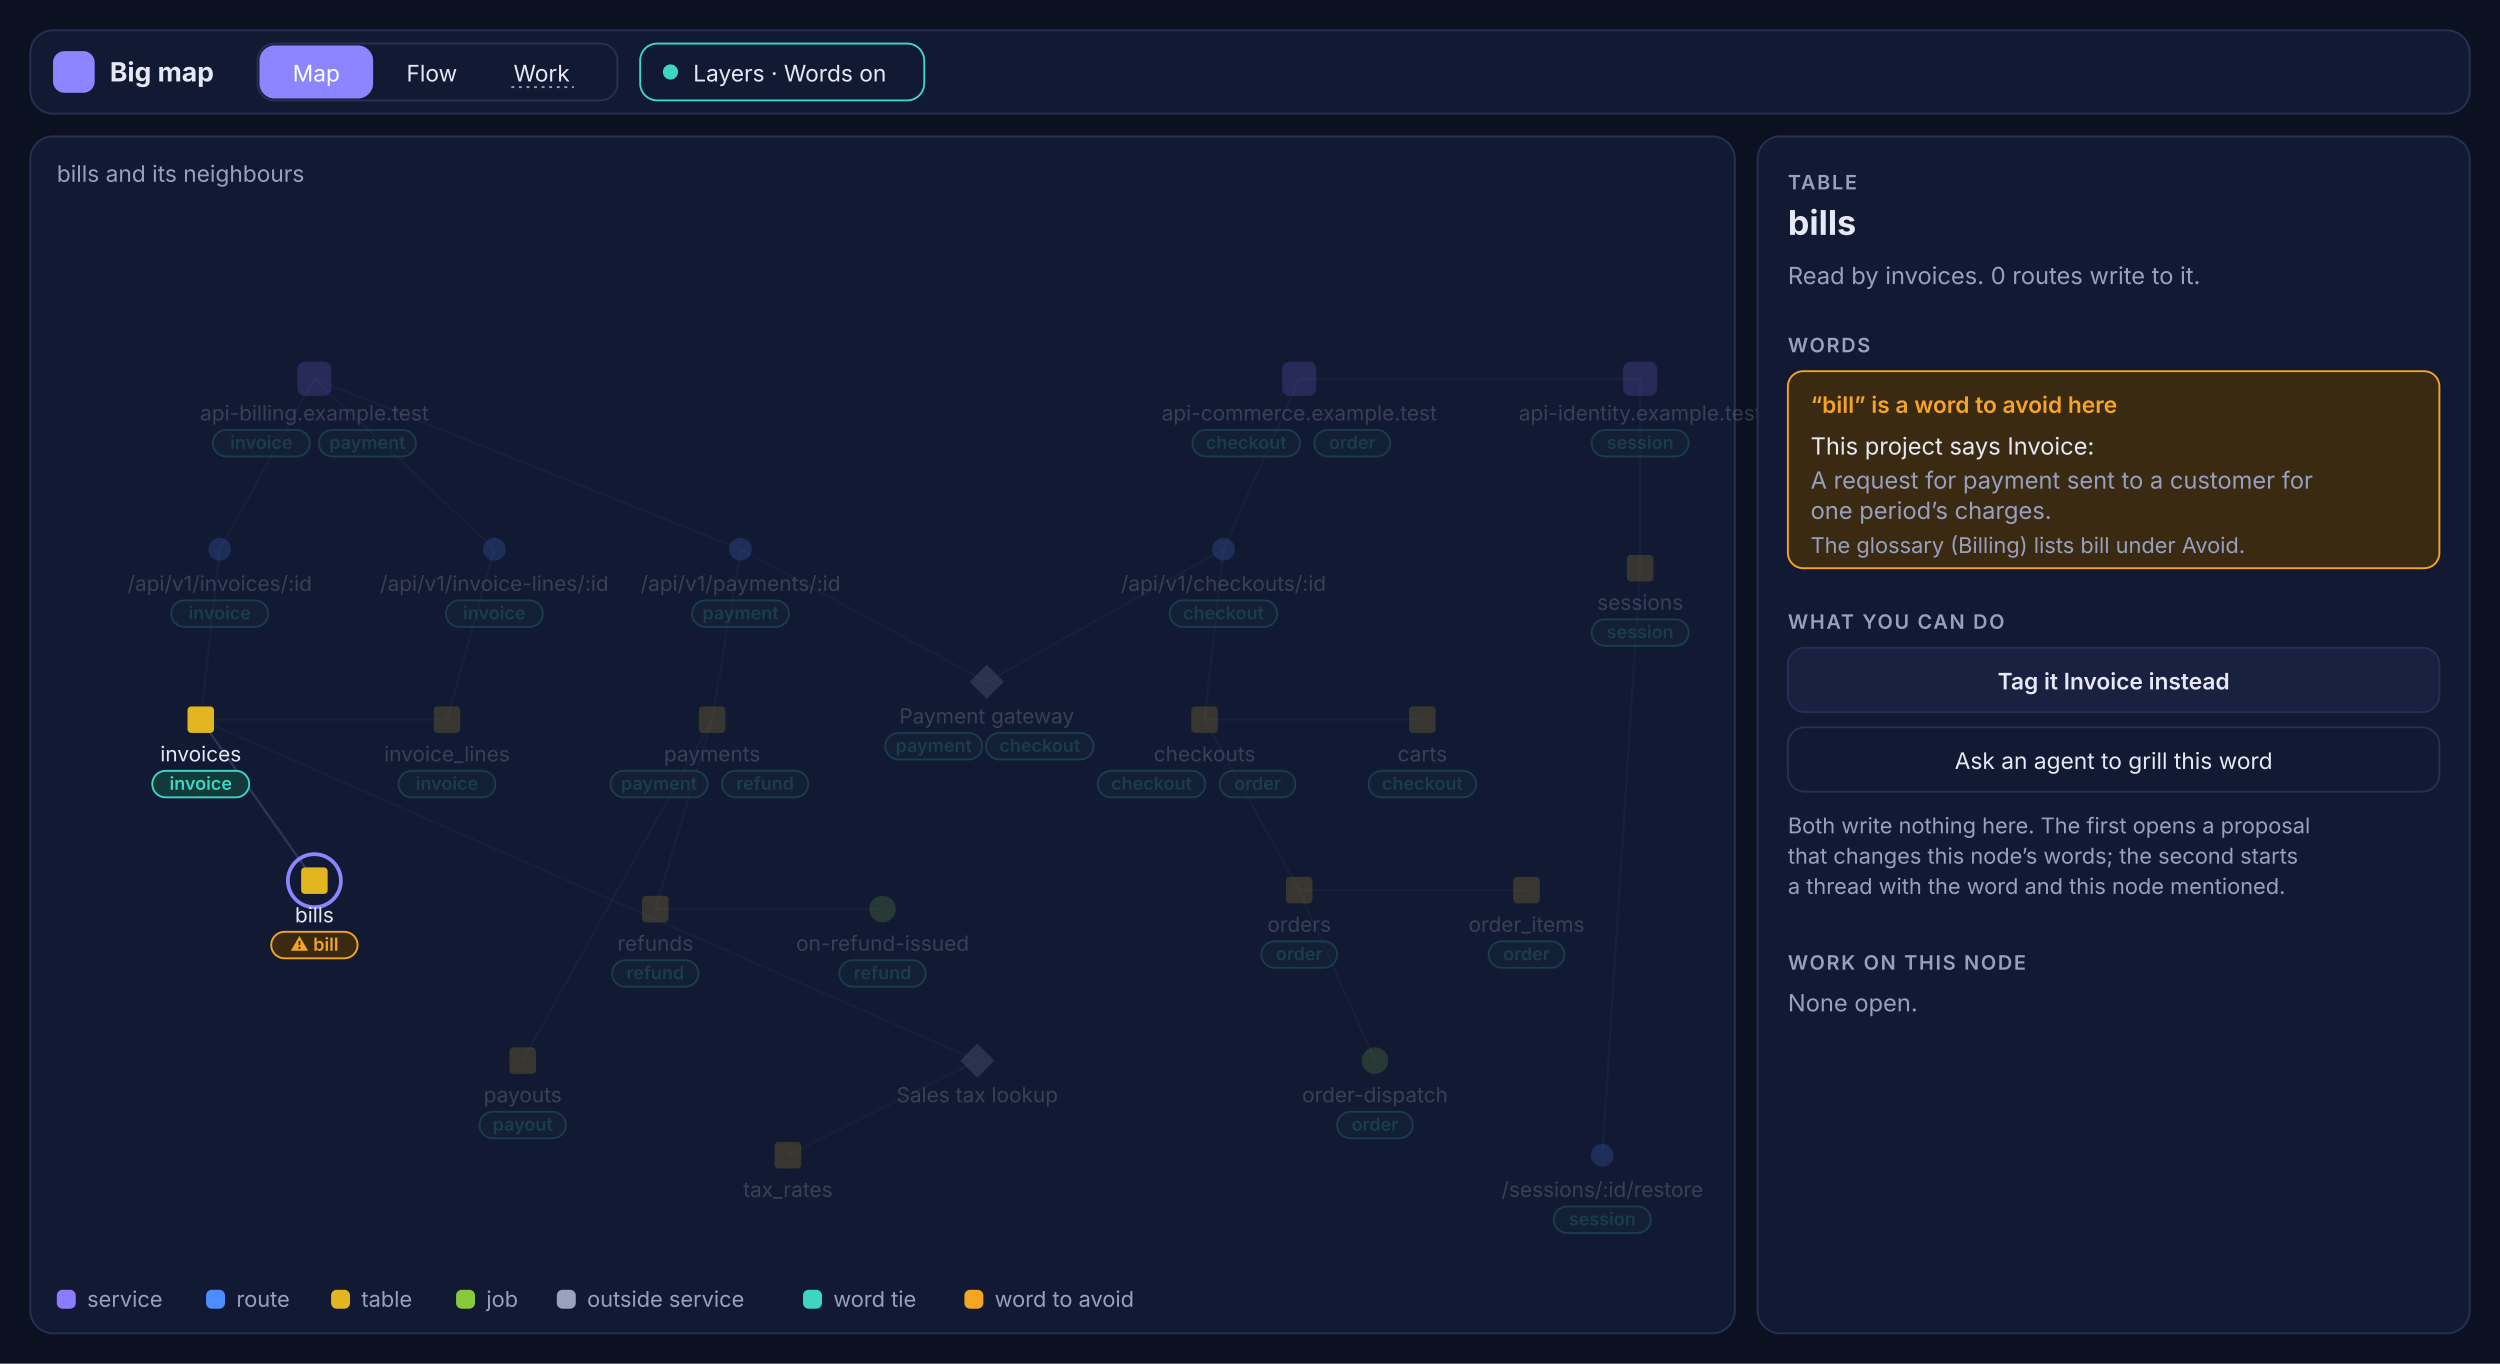
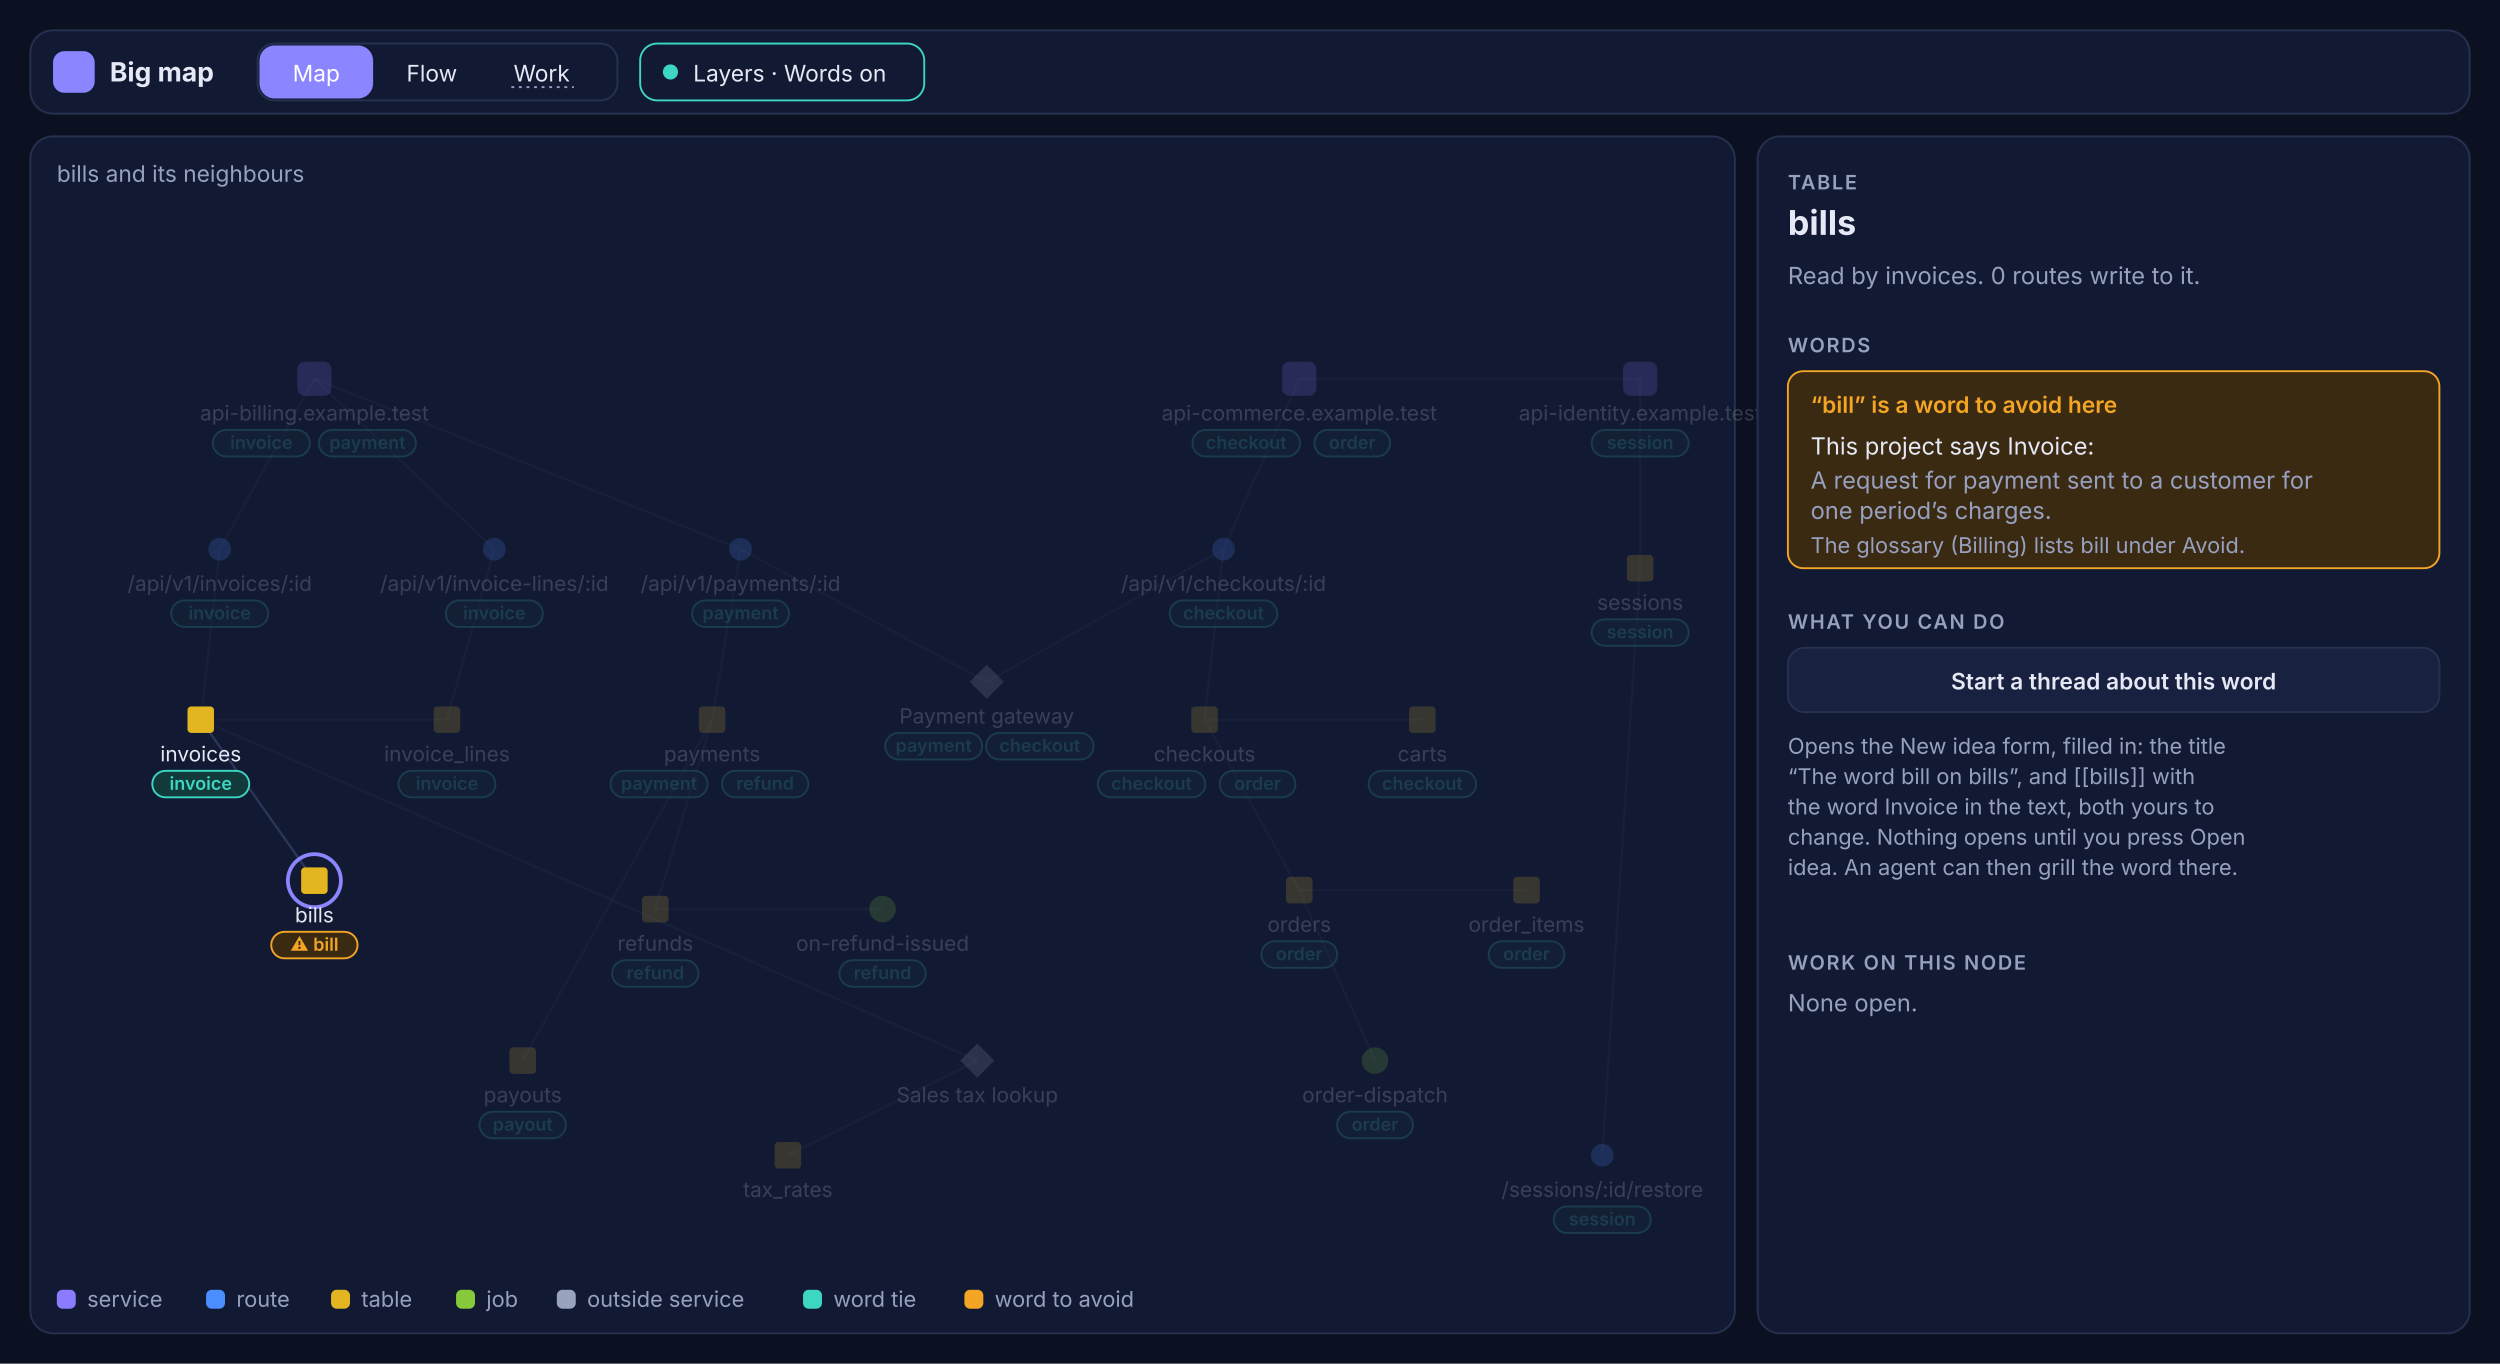
<svg xmlns="http://www.w3.org/2000/svg" viewBox="0 0 1320 720" width="1320" height="720" font-family="Inter, system-ui, -apple-system, 'Segoe UI', sans-serif" role="img" aria-label="The node panel of the bills table: its word bill is one the glossary says to avoid, with the word to use instead and what to do about it">
  <rect width="1320" height="720" fill="#0c1122" />
  <rect x="16" y="16" width="1288" height="44" rx="12" fill="#121a33" stroke="#26304f" />
  <rect x="28" y="27" width="22" height="22" rx="6" fill="#8b85ff" />
  <text x="58" y="43" font-size="14" fill="#e6e9f5" font-weight="700" text-anchor="start">Big map</text>
  <rect x="136" y="23" width="190" height="30" rx="9" fill="none" stroke="#26304f" />
  <rect x="137" y="24" width="60" height="28" rx="8" fill="#8b85ff" />
  <text x="167" y="43" font-size="12" fill="#fff" font-weight="400" text-anchor="middle">Map</text>
  <text x="228" y="43" font-size="12" fill="#e6e9f5" font-weight="400" text-anchor="middle">Flow</text>
  <text x="286" y="43" font-size="12" fill="#e6e9f5" font-weight="400" text-anchor="middle">Work</text>
  <line x1="270" y1="46" x2="303" y2="46" stroke="#97a0bf" stroke-dasharray="1.5 2.5" />
  <rect x="338" y="23" width="150" height="30" rx="9" fill="none" stroke="#3dd6c2" />
  <circle cx="354" cy="38" r="4" fill="#3dd6c2" />
  <text x="366" y="43" font-size="12" fill="#e6e9f5" font-weight="400" text-anchor="start">Layers · Words on</text>
  <rect x="16" y="72" width="900" height="632" rx="12" fill="#121a33" stroke="#26304f" />
  <text x="30" y="96" font-size="12" fill="#97a0bf" font-weight="400" text-anchor="start">bills and its neighbours</text>
  <g transform="translate(46,110)">
    <line x1="120" y1="90" x2="70" y2="180" stroke="#2b3558" stroke-width="1.2" opacity="0.18" />
    <line x1="120" y1="90" x2="215" y2="180" stroke="#2b3558" stroke-width="1.2" opacity="0.18" />
    <line x1="120" y1="90" x2="345" y2="180" stroke="#2b3558" stroke-width="1.2" opacity="0.18" />
    <line x1="70" y1="180" x2="60" y2="270" stroke="#2b3558" stroke-width="1.2" opacity="0.18" />
    <line x1="215" y1="180" x2="190" y2="270" stroke="#2b3558" stroke-width="1.2" opacity="0.18" />
    <line x1="60" y1="270" x2="190" y2="270" stroke="#2b3558" stroke-width="1.2" opacity="0.18" />
    <line x1="60" y1="270" x2="120" y2="355" stroke="#2b3558" stroke-width="1.2" opacity="1" />
    <line x1="345" y1="180" x2="330" y2="270" stroke="#2b3558" stroke-width="1.2" opacity="0.18" />
    <line x1="330" y1="270" x2="300" y2="370" stroke="#2b3558" stroke-width="1.2" opacity="0.18" />
    <line x1="300" y1="370" x2="420" y2="370" stroke="#2b3558" stroke-width="1.2" opacity="0.18" />
    <line x1="330" y1="270" x2="230" y2="450" stroke="#2b3558" stroke-width="1.2" opacity="0.18" />
    <line x1="345" y1="180" x2="475" y2="250" stroke="#2b3558" stroke-width="1.2" opacity="0.18" />
    <line x1="600" y1="180" x2="475" y2="250" stroke="#2b3558" stroke-width="1.2" opacity="0.18" />
    <line x1="640" y1="90" x2="600" y2="180" stroke="#2b3558" stroke-width="1.2" opacity="0.18" />
    <line x1="600" y1="180" x2="590" y2="270" stroke="#2b3558" stroke-width="1.2" opacity="0.18" />
    <line x1="590" y1="270" x2="705" y2="270" stroke="#2b3558" stroke-width="1.2" opacity="0.18" />
    <line x1="590" y1="270" x2="640" y2="360" stroke="#2b3558" stroke-width="1.2" opacity="0.18" />
    <line x1="640" y1="360" x2="760" y2="360" stroke="#2b3558" stroke-width="1.2" opacity="0.18" />
    <line x1="640" y1="360" x2="680" y2="450" stroke="#2b3558" stroke-width="1.2" opacity="0.18" />
    <line x1="60" y1="270" x2="470" y2="450" stroke="#2b3558" stroke-width="1.2" opacity="0.18" />
    <line x1="470" y1="450" x2="370" y2="500" stroke="#2b3558" stroke-width="1.2" opacity="0.18" />
    <line x1="820" y1="90" x2="820" y2="190" stroke="#2b3558" stroke-width="1.2" opacity="0.18" />
    <line x1="820" y1="190" x2="800" y2="500" stroke="#2b3558" stroke-width="1.2" opacity="0.18" />
    <line x1="640" y1="90" x2="820" y2="90" stroke="#2b3558" stroke-width="1.2" opacity="0.18" />
    <g opacity="0.18">
      <rect x="111" y="81" width="18" height="18" rx="4" fill="#8b7cff" />
      <text x="120" y="112" font-size="11" fill="#e6e9f5" font-weight="400" text-anchor="middle">api-billing.example.test</text>
      <rect x="66.4" y="117" width="51.2" height="14" rx="7" fill="#123a3a" stroke="#3dd6c2" />
      <text x="92" y="127" font-size="9.5" fill="#3dd6c2" font-weight="600" text-anchor="middle">invoice</text>
      <rect x="122.4" y="117" width="51.2" height="14" rx="7" fill="#123a3a" stroke="#3dd6c2" />
      <text x="148" y="127" font-size="9.5" fill="#3dd6c2" font-weight="600" text-anchor="middle">payment</text>
    </g>
    <g opacity="0.18">
      <circle cx="70" cy="180" r="6" fill="#4c8dff" />
      <text x="70" y="202" font-size="11" fill="#e6e9f5" font-weight="400" text-anchor="middle">/api/v1/invoices/:id</text>
      <rect x="44.4" y="207" width="51.2" height="14" rx="7" fill="#123a3a" stroke="#3dd6c2" />
      <text x="70" y="217" font-size="9.5" fill="#3dd6c2" font-weight="600" text-anchor="middle">invoice</text>
    </g>
    <g opacity="0.18">
      <circle cx="215" cy="180" r="6" fill="#4c8dff" />
      <text x="215" y="202" font-size="11" fill="#e6e9f5" font-weight="400" text-anchor="middle">/api/v1/invoice-lines/:id</text>
      <rect x="189.4" y="207" width="51.2" height="14" rx="7" fill="#123a3a" stroke="#3dd6c2" />
      <text x="215" y="217" font-size="9.5" fill="#3dd6c2" font-weight="600" text-anchor="middle">invoice</text>
    </g>
    <g opacity="1">
      <rect x="53" y="263" width="14" height="14" rx="2" fill="#e3b520" />
      <text x="60" y="292" font-size="11" fill="#e6e9f5" font-weight="400" text-anchor="middle">invoices</text>
      <rect x="34.4" y="297" width="51.2" height="14" rx="7" fill="#123a3a" stroke="#3dd6c2" />
      <text x="60" y="307" font-size="9.5" fill="#3dd6c2" font-weight="600" text-anchor="middle">invoice</text>
    </g>
    <g opacity="0.18">
      <rect x="183" y="263" width="14" height="14" rx="2" fill="#e3b520" />
      <text x="190" y="292" font-size="11" fill="#e6e9f5" font-weight="400" text-anchor="middle">invoice_lines</text>
      <rect x="164.4" y="297" width="51.2" height="14" rx="7" fill="#123a3a" stroke="#3dd6c2" />
      <text x="190" y="307" font-size="9.5" fill="#3dd6c2" font-weight="600" text-anchor="middle">invoice</text>
    </g>
    <g opacity="1">
      <circle cx="120" cy="355" r="14" fill="none" stroke="#8b85ff" stroke-width="2" />
      <rect x="113" y="348" width="14" height="14" rx="2" fill="#e3b520" />
      <text x="120" y="377" font-size="11" fill="#e6e9f5" font-weight="400" text-anchor="middle">bills</text>
      <rect x="97.2" y="382" width="45.6" height="14" rx="7" fill="#3a2a12" stroke="#f5a524" />
      <text x="120" y="392" font-size="9.5" fill="#f5a524" font-weight="600" text-anchor="middle">⚠ bill</text>
    </g>
    <g opacity="0.18">
      <circle cx="345" cy="180" r="6" fill="#4c8dff" />
      <text x="345" y="202" font-size="11" fill="#e6e9f5" font-weight="400" text-anchor="middle">/api/v1/payments/:id</text>
      <rect x="319.4" y="207" width="51.2" height="14" rx="7" fill="#123a3a" stroke="#3dd6c2" />
      <text x="345" y="217" font-size="9.5" fill="#3dd6c2" font-weight="600" text-anchor="middle">payment</text>
    </g>
    <g opacity="0.18">
      <rect x="323" y="263" width="14" height="14" rx="2" fill="#e3b520" />
      <text x="330" y="292" font-size="11" fill="#e6e9f5" font-weight="400" text-anchor="middle">payments</text>
      <rect x="276.4" y="297" width="51.2" height="14" rx="7" fill="#123a3a" stroke="#3dd6c2" />
      <text x="302" y="307" font-size="9.5" fill="#3dd6c2" font-weight="600" text-anchor="middle">payment</text>
      <rect x="335.2" y="297" width="45.6" height="14" rx="7" fill="#123a3a" stroke="#3dd6c2" />
      <text x="358" y="307" font-size="9.5" fill="#3dd6c2" font-weight="600" text-anchor="middle">refund</text>
    </g>
    <g opacity="0.18">
      <rect x="293" y="363" width="14" height="14" rx="2" fill="#e3b520" />
      <text x="300" y="392" font-size="11" fill="#e6e9f5" font-weight="400" text-anchor="middle">refunds</text>
      <rect x="277.2" y="397" width="45.6" height="14" rx="7" fill="#123a3a" stroke="#3dd6c2" />
      <text x="300" y="407" font-size="9.5" fill="#3dd6c2" font-weight="600" text-anchor="middle">refund</text>
    </g>
    <g opacity="0.18">
      <circle cx="420" cy="370" r="7" fill="#86c93a" />
      <text x="420" y="392" font-size="11" fill="#e6e9f5" font-weight="400" text-anchor="middle">on-refund-issued</text>
      <rect x="397.2" y="397" width="45.6" height="14" rx="7" fill="#123a3a" stroke="#3dd6c2" />
      <text x="420" y="407" font-size="9.5" fill="#3dd6c2" font-weight="600" text-anchor="middle">refund</text>
    </g>
    <g opacity="0.18">
      <rect x="223" y="443" width="14" height="14" rx="2" fill="#e3b520" />
      <text x="230" y="472" font-size="11" fill="#e6e9f5" font-weight="400" text-anchor="middle">payouts</text>
      <rect x="207.2" y="477" width="45.6" height="14" rx="7" fill="#123a3a" stroke="#3dd6c2" />
      <text x="230" y="487" font-size="9.5" fill="#3dd6c2" font-weight="600" text-anchor="middle">payout</text>
    </g>
    <g opacity="0.18">
      <polygon points="475,241 484,250 475,259 466,250" fill="#9aa3bd" />
      <text x="475" y="272" font-size="11" fill="#e6e9f5" font-weight="400" text-anchor="middle">Payment gateway</text>
      <rect x="421.4" y="277" width="51.2" height="14" rx="7" fill="#123a3a" stroke="#3dd6c2" />
      <text x="447" y="287" font-size="9.5" fill="#3dd6c2" font-weight="600" text-anchor="middle">payment</text>
      <rect x="474.6" y="277" width="56.8" height="14" rx="7" fill="#123a3a" stroke="#3dd6c2" />
      <text x="503" y="287" font-size="9.5" fill="#3dd6c2" font-weight="600" text-anchor="middle">checkout</text>
    </g>
    <g opacity="0.18">
      <polygon points="470,441 479,450 470,459 461,450" fill="#9aa3bd" />
      <text x="470" y="472" font-size="11" fill="#e6e9f5" font-weight="400" text-anchor="middle">Sales tax lookup</text>
    </g>
    <g opacity="0.18">
      <rect x="363" y="493" width="14" height="14" rx="2" fill="#e3b520" />
      <text x="370" y="522" font-size="11" fill="#e6e9f5" font-weight="400" text-anchor="middle">tax_rates</text>
    </g>
    <g opacity="0.18">
      <rect x="631" y="81" width="18" height="18" rx="4" fill="#8b7cff" />
      <text x="640" y="112" font-size="11" fill="#e6e9f5" font-weight="400" text-anchor="middle">api-commerce.example.test</text>
      <rect x="583.6" y="117" width="56.8" height="14" rx="7" fill="#123a3a" stroke="#3dd6c2" />
      <text x="612" y="127" font-size="9.5" fill="#3dd6c2" font-weight="600" text-anchor="middle">checkout</text>
      <rect x="648" y="117" width="40" height="14" rx="7" fill="#123a3a" stroke="#3dd6c2" />
      <text x="668" y="127" font-size="9.5" fill="#3dd6c2" font-weight="600" text-anchor="middle">order</text>
    </g>
    <g opacity="0.18">
      <circle cx="600" cy="180" r="6" fill="#4c8dff" />
      <text x="600" y="202" font-size="11" fill="#e6e9f5" font-weight="400" text-anchor="middle">/api/v1/checkouts/:id</text>
      <rect x="571.6" y="207" width="56.8" height="14" rx="7" fill="#123a3a" stroke="#3dd6c2" />
      <text x="600" y="217" font-size="9.5" fill="#3dd6c2" font-weight="600" text-anchor="middle">checkout</text>
    </g>
    <g opacity="0.18">
      <rect x="583" y="263" width="14" height="14" rx="2" fill="#e3b520" />
      <text x="590" y="292" font-size="11" fill="#e6e9f5" font-weight="400" text-anchor="middle">checkouts</text>
      <rect x="533.6" y="297" width="56.8" height="14" rx="7" fill="#123a3a" stroke="#3dd6c2" />
      <text x="562" y="307" font-size="9.5" fill="#3dd6c2" font-weight="600" text-anchor="middle">checkout</text>
      <rect x="598" y="297" width="40" height="14" rx="7" fill="#123a3a" stroke="#3dd6c2" />
      <text x="618" y="307" font-size="9.5" fill="#3dd6c2" font-weight="600" text-anchor="middle">order</text>
    </g>
    <g opacity="0.18">
      <rect x="698" y="263" width="14" height="14" rx="2" fill="#e3b520" />
      <text x="705" y="292" font-size="11" fill="#e6e9f5" font-weight="400" text-anchor="middle">carts</text>
      <rect x="676.6" y="297" width="56.8" height="14" rx="7" fill="#123a3a" stroke="#3dd6c2" />
      <text x="705" y="307" font-size="9.5" fill="#3dd6c2" font-weight="600" text-anchor="middle">checkout</text>
    </g>
    <g opacity="0.18">
      <rect x="633" y="353" width="14" height="14" rx="2" fill="#e3b520" />
      <text x="640" y="382" font-size="11" fill="#e6e9f5" font-weight="400" text-anchor="middle">orders</text>
      <rect x="620" y="387" width="40" height="14" rx="7" fill="#123a3a" stroke="#3dd6c2" />
      <text x="640" y="397" font-size="9.5" fill="#3dd6c2" font-weight="600" text-anchor="middle">order</text>
    </g>
    <g opacity="0.18">
      <rect x="753" y="353" width="14" height="14" rx="2" fill="#e3b520" />
      <text x="760" y="382" font-size="11" fill="#e6e9f5" font-weight="400" text-anchor="middle">order_items</text>
      <rect x="740" y="387" width="40" height="14" rx="7" fill="#123a3a" stroke="#3dd6c2" />
      <text x="760" y="397" font-size="9.5" fill="#3dd6c2" font-weight="600" text-anchor="middle">order</text>
    </g>
    <g opacity="0.18">
      <circle cx="680" cy="450" r="7" fill="#86c93a" />
      <text x="680" y="472" font-size="11" fill="#e6e9f5" font-weight="400" text-anchor="middle">order-dispatch</text>
      <rect x="660" y="477" width="40" height="14" rx="7" fill="#123a3a" stroke="#3dd6c2" />
      <text x="680" y="487" font-size="9.5" fill="#3dd6c2" font-weight="600" text-anchor="middle">order</text>
    </g>
    <g opacity="0.18">
      <rect x="811" y="81" width="18" height="18" rx="4" fill="#8b7cff" />
      <text x="820" y="112" font-size="11" fill="#e6e9f5" font-weight="400" text-anchor="middle">api-identity.example.test</text>
      <rect x="794.4" y="117" width="51.2" height="14" rx="7" fill="#123a3a" stroke="#3dd6c2" />
      <text x="820" y="127" font-size="9.5" fill="#3dd6c2" font-weight="600" text-anchor="middle">session</text>
    </g>
    <g opacity="0.18">
      <rect x="813" y="183" width="14" height="14" rx="2" fill="#e3b520" />
      <text x="820" y="212" font-size="11" fill="#e6e9f5" font-weight="400" text-anchor="middle">sessions</text>
      <rect x="794.4" y="217" width="51.2" height="14" rx="7" fill="#123a3a" stroke="#3dd6c2" />
      <text x="820" y="227" font-size="9.5" fill="#3dd6c2" font-weight="600" text-anchor="middle">session</text>
    </g>
    <g opacity="0.18">
      <circle cx="800" cy="500" r="6" fill="#4c8dff" />
      <text x="800" y="522" font-size="11" fill="#e6e9f5" font-weight="400" text-anchor="middle">/sessions/:id/restore</text>
      <rect x="774.4" y="527" width="51.2" height="14" rx="7" fill="#123a3a" stroke="#3dd6c2" />
      <text x="800" y="537" font-size="9.5" fill="#3dd6c2" font-weight="600" text-anchor="middle">session</text>
    </g>
  </g>
  <rect x="30" y="681" width="10" height="10" rx="3" fill="#8b7cff" />
  <text x="46" y="690" font-size="11.5" fill="#97a0bf" font-weight="400" text-anchor="start">service</text>
  <rect x="108.8" y="681" width="10" height="10" rx="3" fill="#4c8dff" />
  <text x="124.8" y="690" font-size="11.5" fill="#97a0bf" font-weight="400" text-anchor="start">route</text>
  <rect x="174.8" y="681" width="10" height="10" rx="3" fill="#e3b520" />
  <text x="190.8" y="690" font-size="11.5" fill="#97a0bf" font-weight="400" text-anchor="start">table</text>
  <rect x="240.8" y="681" width="10" height="10" rx="3" fill="#86c93a" />
  <text x="256.8" y="690" font-size="11.5" fill="#97a0bf" font-weight="400" text-anchor="start">job</text>
  <rect x="294" y="681" width="10" height="10" rx="3" fill="#9aa3bd" />
  <text x="310" y="690" font-size="11.5" fill="#97a0bf" font-weight="400" text-anchor="start">outside service</text>
  <rect x="424" y="681" width="10" height="10" rx="3" fill="#3dd6c2" />
  <text x="440" y="690" font-size="11.5" fill="#97a0bf" font-weight="400" text-anchor="start">word tie</text>
  <rect x="509.2" y="681" width="10" height="10" rx="3" fill="#f5a524" />
  <text x="525.2" y="690" font-size="11.5" fill="#97a0bf" font-weight="400" text-anchor="start">word to avoid</text>
  <rect x="928" y="72" width="376" height="632" rx="12" fill="#121a33" stroke="#26304f" />
  <text x="944" y="100" font-size="10.5" fill="#97a0bf" font-weight="600" text-anchor="start" letter-spacing="0.9">TABLE</text>
  <text x="944" y="124" font-size="18" fill="#e6e9f5" font-weight="700" text-anchor="start">bills</text>
  <text x="944" y="150" font-size="12.5" fill="#97a0bf" font-weight="400" text-anchor="start">Read by invoices. 0 routes write to it.</text>
  <text x="944" y="186" font-size="10.5" fill="#97a0bf" font-weight="600" text-anchor="start" letter-spacing="0.9">WORDS</text>
  <rect x="944" y="196" width="344" height="104" rx="8" fill="#3a2a12" stroke="#f5a524" />
  <text x="956" y="218" font-size="12" fill="#f5a524" font-weight="600" text-anchor="start">“bill” is a word to avoid here</text>
  <text x="956" y="240" font-size="12.5" fill="#e6e9f5" font-weight="400" text-anchor="start">This project says Invoice:</text>
  <text x="956" y="258" font-size="12.5" fill="#97a0bf" font-weight="400" text-anchor="start">A request for payment sent to a customer for</text>
  <text x="956" y="274" font-size="12.5" fill="#97a0bf" font-weight="400" text-anchor="start">one period’s charges.</text>
  <text x="956" y="292" font-size="11.5" fill="#97a0bf" font-weight="400" text-anchor="start">The glossary (Billing) lists bill under Avoid.</text>
  <text x="944" y="332" font-size="10.5" fill="#97a0bf" font-weight="600" text-anchor="start" letter-spacing="0.9">WHAT YOU CAN DO</text>
  <rect x="944" y="342" width="344" height="34" rx="9" fill="#18213f" stroke="#26304f" />
-   <text x="1116" y="364" font-size="12" fill="#e6e9f5" font-weight="600" text-anchor="middle">Tag it Invoice instead</text>
-   <rect x="944" y="384" width="344" height="34" rx="9" fill="none" stroke="#26304f" />
-   <text x="1116" y="406" font-size="12" fill="#e6e9f5" font-weight="400" text-anchor="middle">Ask an agent to grill this word</text>
-   <text x="944" y="440" font-size="11.5" fill="#97a0bf" font-weight="400" text-anchor="start">Both write nothing here. The first opens a proposal</text>
-   <text x="944" y="456" font-size="11.5" fill="#97a0bf" font-weight="400" text-anchor="start">that changes this node’s words; the second starts</text>
-   <text x="944" y="472" font-size="11.5" fill="#97a0bf" font-weight="400" text-anchor="start">a thread with the word and this node mentioned.</text>
+   <text x="1116" y="364" font-size="12" fill="#e6e9f5" font-weight="600" text-anchor="middle">Start a thread about this word</text>
+   <text x="944" y="398" font-size="11.5" fill="#97a0bf" font-weight="400" text-anchor="start">Opens the New idea form, filled in: the title</text>
+   <text x="944" y="414" font-size="11.5" fill="#97a0bf" font-weight="400" text-anchor="start">“The word bill on bills”, and [[bills]] with</text>
+   <text x="944" y="430" font-size="11.5" fill="#97a0bf" font-weight="400" text-anchor="start">the word Invoice in the text, both yours to</text>
+   <text x="944" y="446" font-size="11.5" fill="#97a0bf" font-weight="400" text-anchor="start">change. Nothing opens until you press Open</text>
+   <text x="944" y="462" font-size="11.5" fill="#97a0bf" font-weight="400" text-anchor="start">idea. An agent can then grill the word there.</text>
  <text x="944" y="512" font-size="10.5" fill="#97a0bf" font-weight="600" text-anchor="start" letter-spacing="0.9">WORK ON THIS NODE</text>
  <text x="944" y="534" font-size="12.5" fill="#97a0bf" font-weight="400" text-anchor="start">None open.</text>
</svg>
